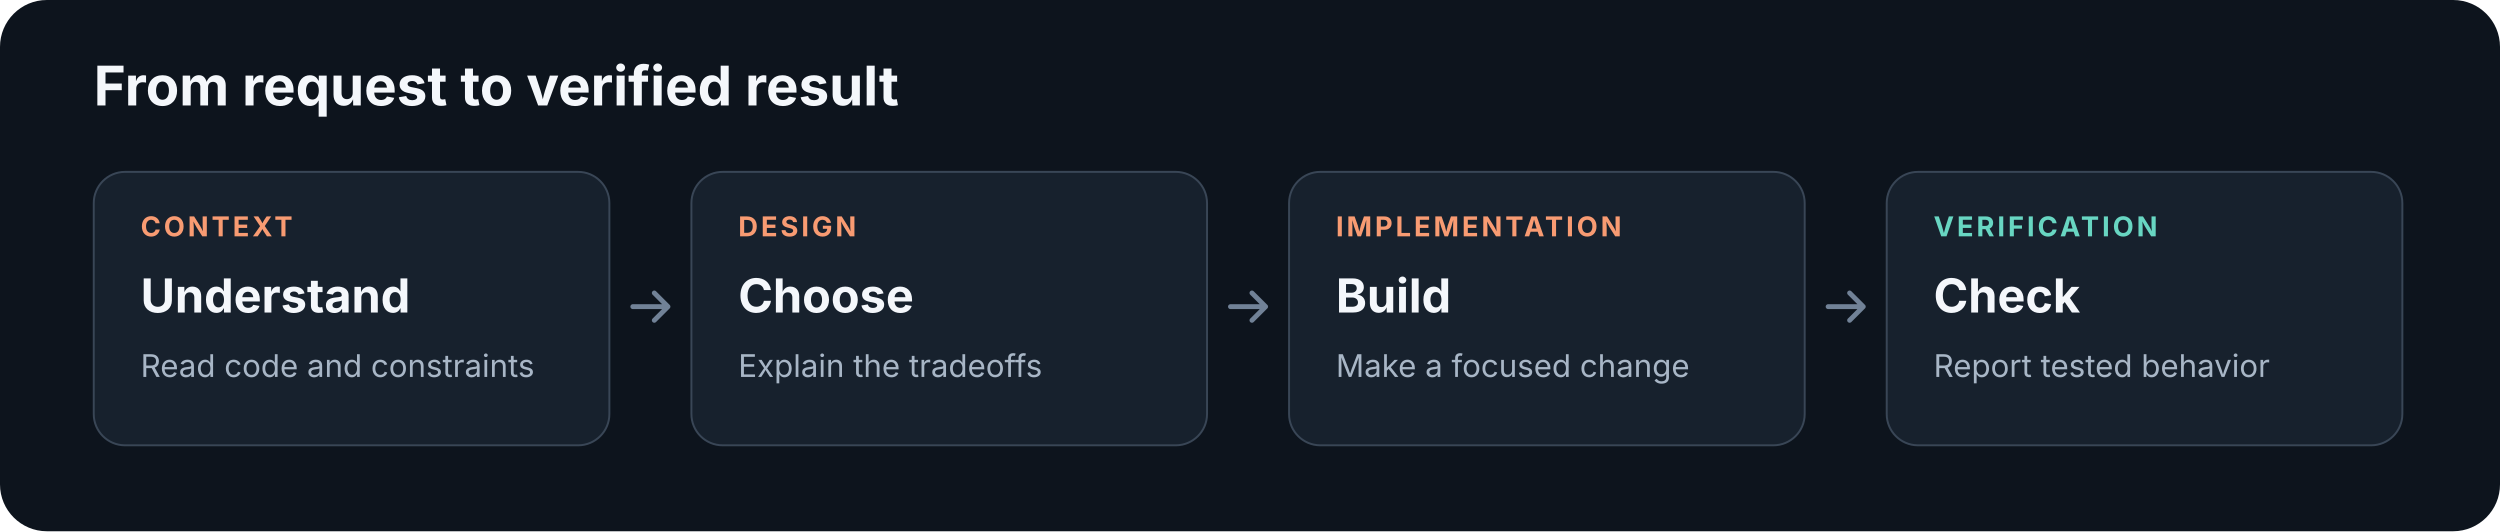
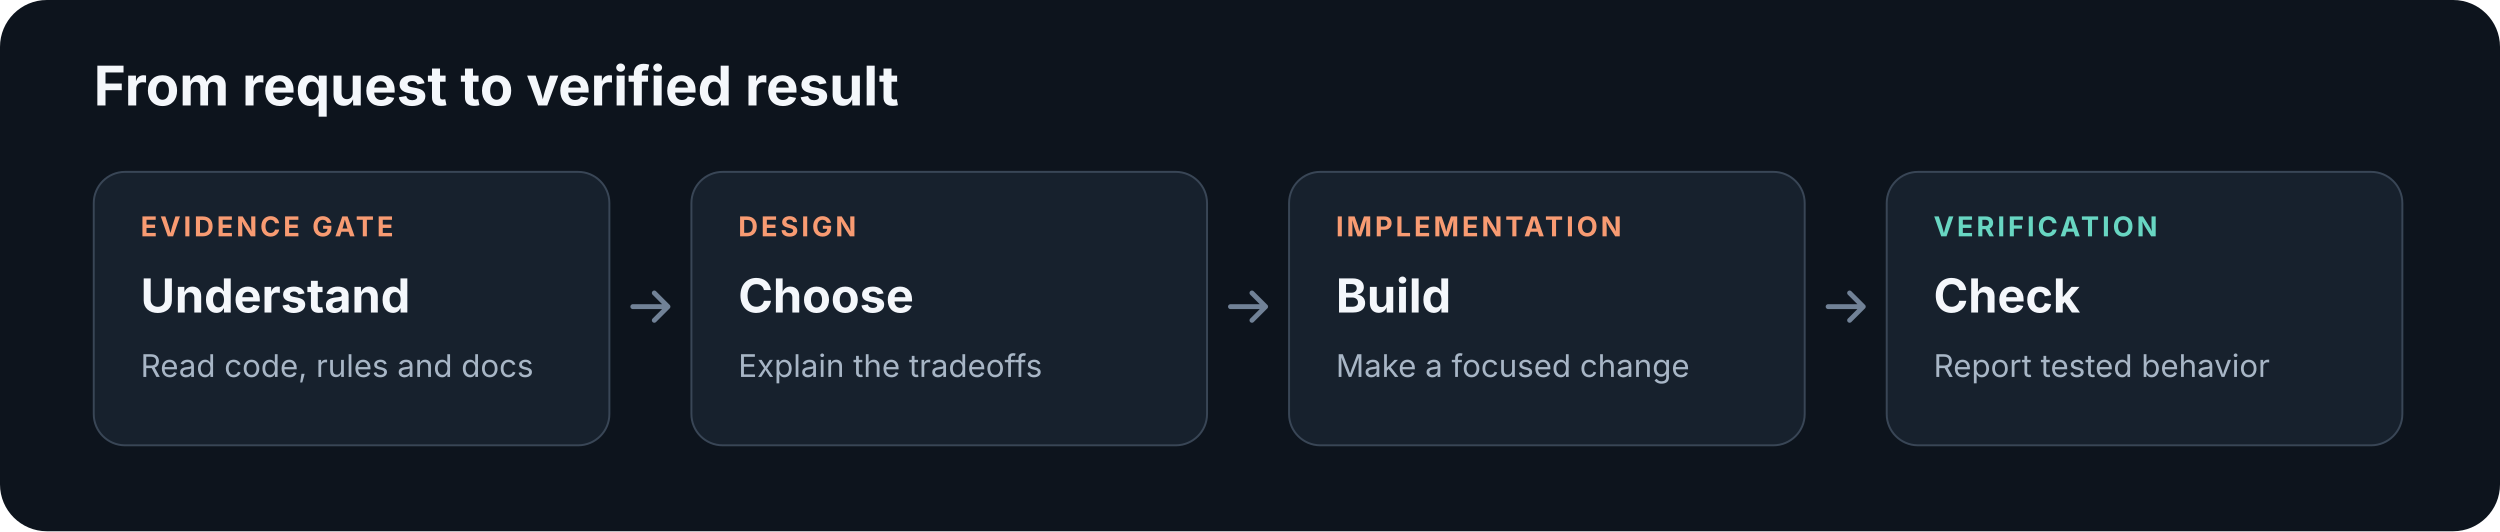
<svg xmlns="http://www.w3.org/2000/svg" width="1280" height="272" viewBox="0 0 1280 272" role="img" aria-labelledby="title desc">
  <rect width="1280" height="272" rx="24" fill="#0d141d" />
  <g font-family="-apple-system, BlinkMacSystemFont, Segoe UI, sans-serif">
    <text x="48" y="54" fill="#f4f7fb" font-size="28" font-weight="700">From request to verified result</text>
    <g fill="#17212d" stroke="#394656">
      <rect x="48" y="88" width="264" height="140" rx="16" />
      <rect x="354" y="88" width="264" height="140" rx="16" />
      <rect x="660" y="88" width="264" height="140" rx="16" />
      <rect x="966" y="88" width="264" height="140" rx="16" />
    </g>
    <g fill="none" stroke="#718297" stroke-width="2.5" stroke-linecap="round" stroke-linejoin="round">
      <path d="M324 157 H342 M335 150 L342 157 L335 164" />
      <path d="M630 157 H648 M641 150 L648 157 L641 164" />
      <path d="M936 157 H954 M947 150 L954 157 L947 164" />
    </g>
    <g fill="#f89b72" font-size="14" font-weight="700" letter-spacing="1.5">
-       <text x="72" y="121">CONTEXT</text>
+       <text x="72" y="121">EVIDENCE GATE</text>
      <text x="378" y="121">DESIGN</text>
      <text x="684" y="121">IMPLEMENTATION</text>
      <text x="990" y="121" fill="#68d6c2">VERIFICATION</text>
    </g>
    <g fill="#f4f7fb" font-size="24" font-weight="700">
      <text x="72" y="160">Understand</text>
      <text x="378" y="160">Choose</text>
      <text x="684" y="160">Build</text>
      <text x="990" y="160">Check</text>
    </g>
    <g fill="#a8b6c6" font-size="16">
-       <text x="72" y="193">Read code and constraints</text>
+       <text x="72" y="193">Read code, rules and docs</text>
      <text x="378" y="193">Explain the tradeoffs</text>
      <text x="684" y="193">Make a focused change</text>
      <text x="990" y="193">Report tested behavior</text>
    </g>
  </g>
</svg>
